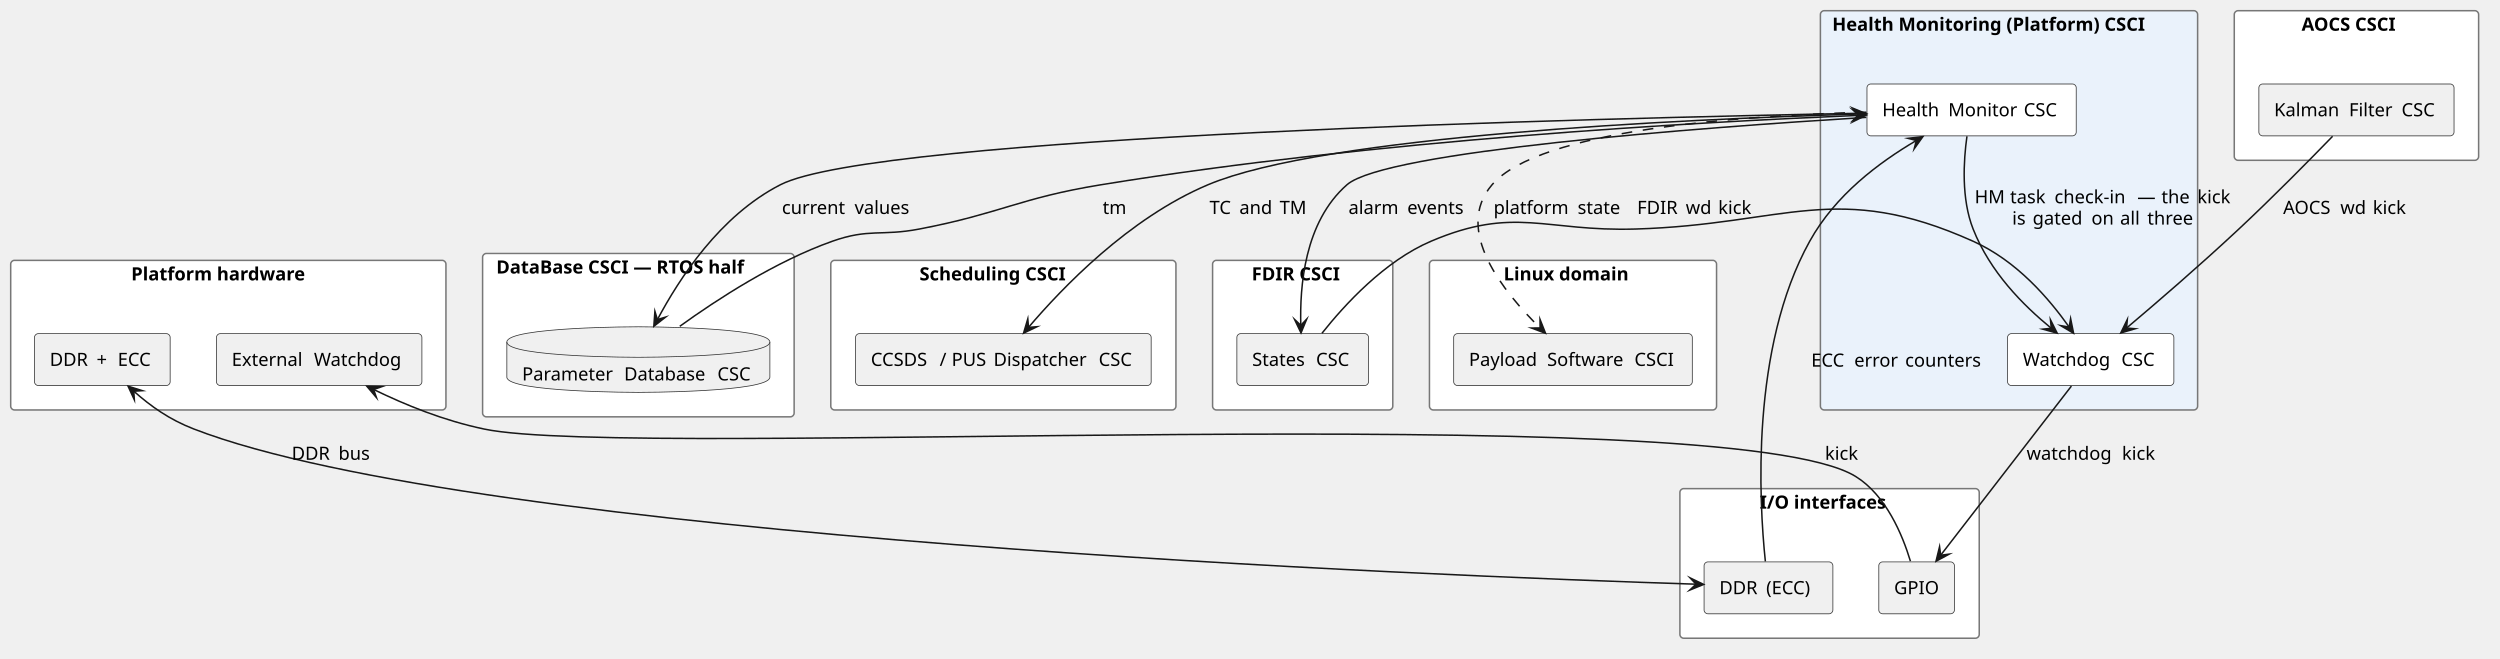
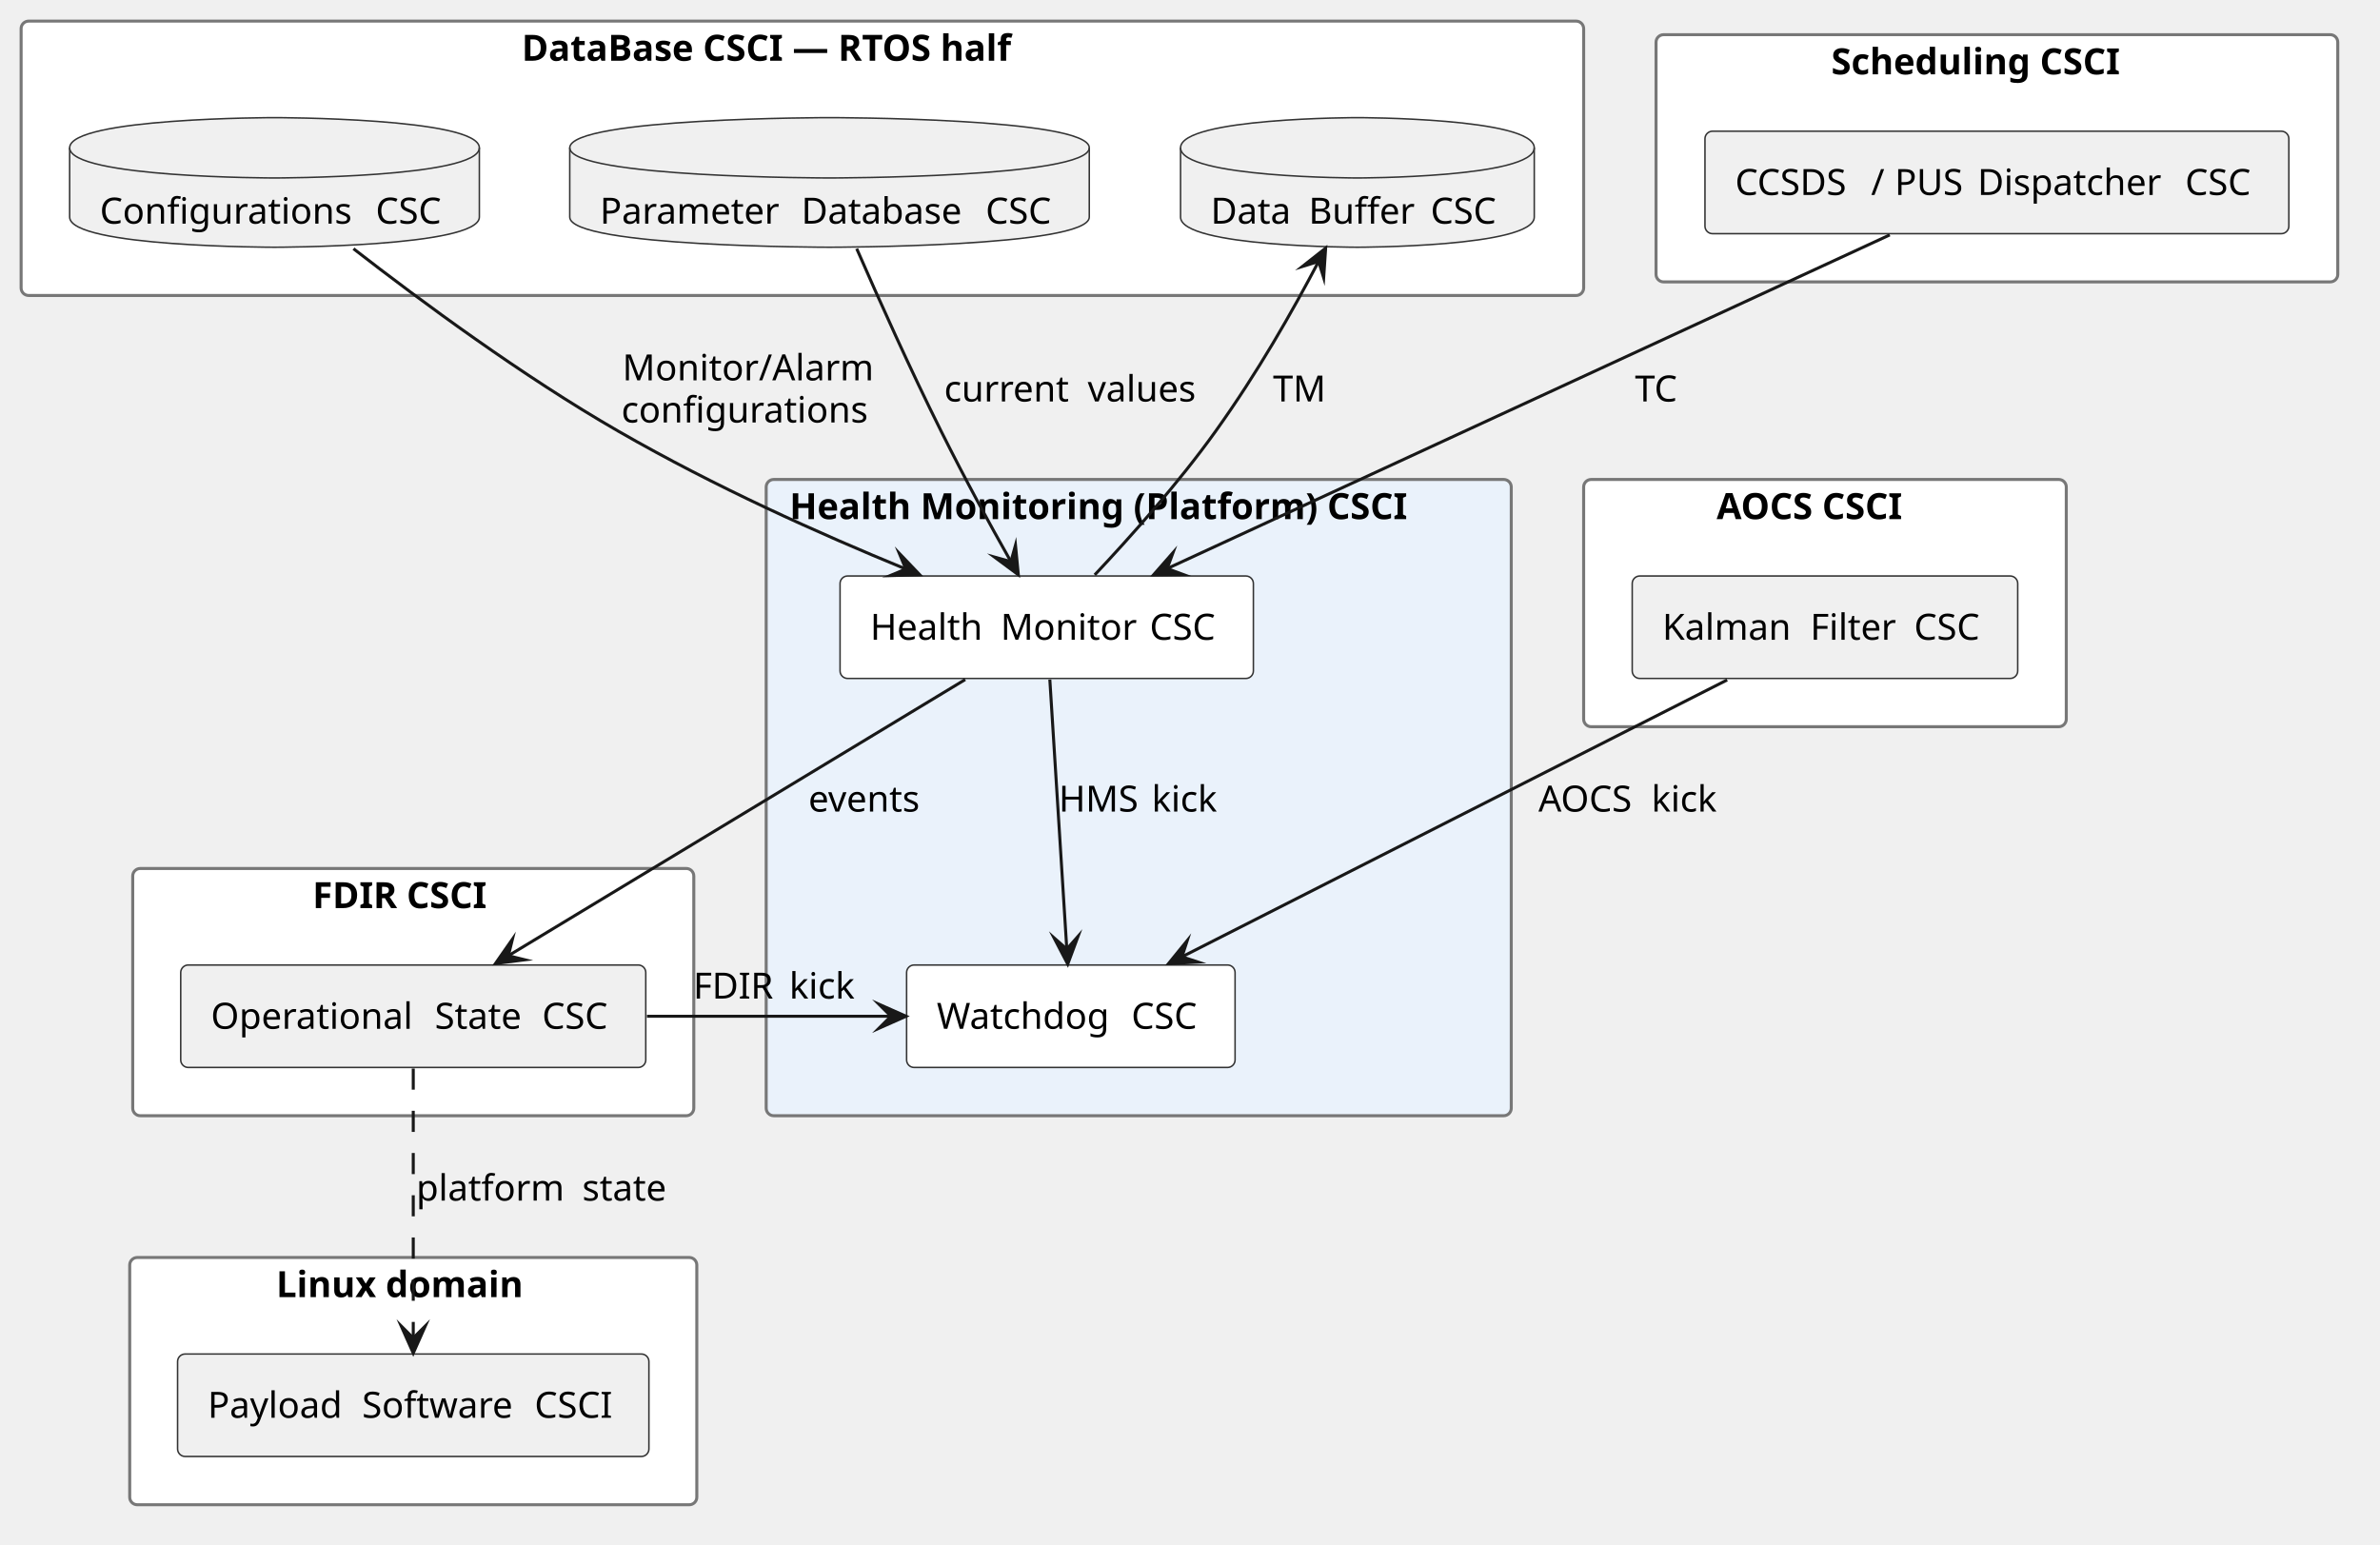
- <svg xmlns="http://www.w3.org/2000/svg" version="1.1" data-diagram-type="DESCRIPTION" style="width:1637px;height:431px;background:#FFFFFF;" width="1637px" height="431px" viewBox="0 0 1637 431" zoomAndPan="magnify" preserveAspectRatio="none" contentStyleType="text/css">
+ <svg xmlns="http://www.w3.org/2000/svg" version="1.1" data-diagram-type="DESCRIPTION" style="width:789px;height:512px;background:#FFFFFF;" width="789px" height="512px" viewBox="0 0 789 512" zoomAndPan="magnify" preserveAspectRatio="none" contentStyleType="text/css">
  <defs />
  <g font-family="sans-serif" lengthAdjust="spacing">
-     <g class="cluster" data-qualified-name="HM" id="ent0001" data-source-line="27">
-       <rect x="1192" y="7" width="247" height="261.44" fill="#EAF2FB" style="stroke:#777;stroke-width:1;" rx="2.5" ry="2.5" />
-       <text x="1199.745" y="20.139" fill="#000" font-size="12" textLength="231.51" font-weight="700">Health Monitoring (Platform) CSCI</text>
+     <g class="cluster" data-qualified-name="HM" id="ent0001" data-source-line="21">
+       <rect x="254" y="158.96" width="247" height="210.94" fill="#EAF2FB" style="stroke:#777;stroke-width:1;" rx="2.5" ry="2.5" />
+       <text x="261.745" y="172.099" fill="#000" font-size="12" textLength="231.51" font-weight="700">Health Monitoring (Platform) CSCI</text>
    </g>
-     <g class="cluster" data-qualified-name="DBRT" id="ent0004" data-source-line="33">
-       <rect x="316" y="165.97" width="204" height="106.97" fill="#FFF" style="stroke:#777;stroke-width:1;" rx="2.5" ry="2.5" />
-       <text x="324.953" y="179.109" fill="#000" font-size="12" textLength="186.094" font-weight="700">DataBase CSCI — RTOS half</text>
+     <g class="cluster" data-qualified-name="DBRT" id="ent0004" data-source-line="26">
+       <rect x="7" y="7" width="518" height="90.96" fill="#FFF" style="stroke:#777;stroke-width:1;" rx="2.5" ry="2.5" />
+       <text x="172.953" y="20.139" fill="#000" font-size="12" textLength="186.094" font-weight="700">DataBase CSCI — RTOS half</text>
    </g>
-     <g class="cluster" data-qualified-name="SCHED" id="ent0006" data-source-line="36">
-       <rect x="544" y="170.47" width="226" height="97.97" fill="#FFF" style="stroke:#777;stroke-width:1;" rx="2.5" ry="2.5" />
-       <text x="602.086" y="183.609" fill="#000" font-size="12" textLength="109.828" font-weight="700">Scheduling CSCI</text>
+     <g class="cluster" data-qualified-name="SCHED" id="ent0008" data-source-line="31">
+       <rect x="549" y="11.5" width="226" height="81.96" fill="#FFF" style="stroke:#777;stroke-width:1;" rx="2.5" ry="2.5" />
+       <text x="607.086" y="24.639" fill="#000" font-size="12" textLength="109.828" font-weight="700">Scheduling CSCI</text>
    </g>
-     <g class="cluster" data-qualified-name="FDIR" id="ent0008" data-source-line="39">
-       <rect x="794" y="170.47" width="118" height="97.97" fill="#FFF" style="stroke:#777;stroke-width:1;" rx="2.5" ry="2.5" />
-       <text x="819.619" y="183.609" fill="#000" font-size="12" textLength="66.762" font-weight="700">FDIR CSCI</text>
+     <g class="cluster" data-qualified-name="FDIR" id="ent0010" data-source-line="34">
+       <rect x="44" y="287.93" width="186" height="81.97" fill="#FFF" style="stroke:#777;stroke-width:1;" rx="2.5" ry="2.5" />
+       <text x="103.619" y="301.069" fill="#000" font-size="12" textLength="66.762" font-weight="700">FDIR CSCI</text>
    </g>
-     <g class="cluster" data-qualified-name="AOCS" id="ent0010" data-source-line="42">
-       <rect x="1463" y="7" width="160" height="97.97" fill="#FFF" style="stroke:#777;stroke-width:1;" rx="2.5" ry="2.5" />
-       <text x="1507.082" y="20.139" fill="#000" font-size="12" textLength="71.836" font-weight="700">AOCS CSCI</text>
+     <g class="cluster" data-qualified-name="AOCS" id="ent0012" data-source-line="37">
+       <rect x="525" y="158.96" width="160" height="81.97" fill="#FFF" style="stroke:#777;stroke-width:1;" rx="2.5" ry="2.5" />
+       <text x="569.082" y="172.099" fill="#000" font-size="12" textLength="71.836" font-weight="700">AOCS CSCI</text>
    </g>
-     <g class="cluster" data-qualified-name="IFACE" id="ent0012" data-source-line="45">
-       <rect x="1100" y="319.94" width="196" height="97.97" fill="#FFF" style="stroke:#777;stroke-width:1;" rx="2.5" ry="2.5" />
-       <text x="1152.306" y="333.079" fill="#000" font-size="12" textLength="91.389" font-weight="700">I/O interfaces</text>
+     <g class="cluster" data-qualified-name="LINDOM" id="ent0014" data-source-line="40">
+       <rect x="43" y="416.9" width="188" height="81.97" fill="#FFF" style="stroke:#777;stroke-width:1;" rx="2.5" ry="2.5" />
+       <text x="91.572" y="430.039" fill="#000" font-size="12" textLength="90.855" font-weight="700">Linux domain</text>
    </g>
-     <g class="cluster" data-qualified-name="LINDOM" id="ent0015" data-source-line="49">
-       <rect x="936" y="170.47" width="188" height="97.97" fill="#FFF" style="stroke:#777;stroke-width:1;" rx="2.5" ry="2.5" />
-       <text x="984.572" y="183.609" fill="#000" font-size="12" textLength="90.855" font-weight="700">Linux domain</text>
+     <g class="entity" data-qualified-name="HM.WD" id="ent0002" data-source-line="22">
+       <rect x="300.55" y="319.93" width="108.893" height="33.969" fill="#FFF" style="stroke:#333;stroke-width:0.5;" rx="2.5" ry="2.5" />
+       <text x="310.55" y="341.069" fill="#000" font-size="12" textLength="60.703">Watchdog</text>
+       <text x="371.253" y="341.069" fill="#000" font-size="12"> </text>
+       <text x="375.068" y="341.069" fill="#000" font-size="12" textLength="24.375">CSC</text>
    </g>
-     <g class="cluster" data-qualified-name="PHW" id="ent0017" data-source-line="52">
-       <rect x="7" y="170.47" width="285" height="97.97" fill="#FFF" style="stroke:#777;stroke-width:1;" rx="2.5" ry="2.5" />
-       <text x="85.902" y="183.609" fill="#000" font-size="12" textLength="127.195" font-weight="700">Platform hardware</text>
+     <g class="entity" data-qualified-name="HM.HMON" id="ent0003" data-source-line="23">
+       <rect x="278.49" y="190.96" width="137.023" height="33.969" fill="#FFF" style="stroke:#333;stroke-width:0.5;" rx="2.5" ry="2.5" />
+       <text x="288.49" y="212.099" fill="#000" font-size="12" textLength="39.404">Health</text>
+       <text x="327.894" y="212.099" fill="#000" font-size="12"> </text>
+       <text x="331.709" y="212.099" fill="#000" font-size="12" textLength="45.615">Monitor</text>
+       <text x="377.324" y="212.099" fill="#000" font-size="12"> </text>
+       <text x="381.138" y="212.099" fill="#000" font-size="12" textLength="24.375">CSC</text>
    </g>
-     <g class="entity" data-qualified-name="HM.WD" id="ent0002" data-source-line="28">
-       <rect x="1314.55" y="218.47" width="108.893" height="33.969" fill="#FFF" style="stroke:#333;stroke-width:0.5;" rx="2.5" ry="2.5" />
-       <text x="1324.55" y="239.609" fill="#000" font-size="12" textLength="60.703">Watchdog</text>
-       <text x="1385.253" y="239.609" fill="#000" font-size="12"> </text>
-       <text x="1389.068" y="239.609" fill="#000" font-size="12" textLength="24.375">CSC</text>
+     <g class="entity" data-qualified-name="DBRT.DBUF" id="ent0005" data-source-line="27">
+       <path d="M391.37,49 C391.37,39 450,39 450,39 C450,39 508.63,39 508.63,49 L508.63,71.969 C508.63,81.969 450,81.969 450,81.969 C450,81.969 391.37,81.969 391.37,71.969 L391.37,49" style="stroke:#333;stroke-width:0.5;" fill="#F0F0F0" />
+       <path d="M391.37,49 C391.37,59 450,59 450,59 C450,59 508.63,59 508.63,49" style="stroke:#333;stroke-width:0.5;" fill="none" />
+       <text x="401.37" y="74.139" fill="#000" font-size="12" textLength="28.652">Data</text>
+       <text x="430.022" y="74.139" fill="#000" font-size="12"> </text>
+       <text x="433.837" y="74.139" fill="#000" font-size="12" textLength="36.604">Buffer</text>
+       <text x="470.44" y="74.139" fill="#000" font-size="12"> </text>
+       <text x="474.255" y="74.139" fill="#000" font-size="12" textLength="24.375">CSC</text>
    </g>
-     <g class="entity" data-qualified-name="HM.HMON" id="ent0003" data-source-line="29">
-       <rect x="1222.49" y="55" width="137.023" height="33.969" fill="#FFF" style="stroke:#333;stroke-width:0.5;" rx="2.5" ry="2.5" />
-       <text x="1232.49" y="76.139" fill="#000" font-size="12" textLength="39.404">Health</text>
-       <text x="1271.894" y="76.139" fill="#000" font-size="12"> </text>
-       <text x="1275.709" y="76.139" fill="#000" font-size="12" textLength="45.615">Monitor</text>
-       <text x="1321.324" y="76.139" fill="#000" font-size="12"> </text>
-       <text x="1325.138" y="76.139" fill="#000" font-size="12" textLength="24.375">CSC</text>
+     <g class="entity" data-qualified-name="DBRT.CFG" id="ent0006" data-source-line="28">
+       <path d="M23.09,49 C23.09,39 91.001,39 91.001,39 C91.001,39 158.912,39 158.912,49 L158.912,71.969 C158.912,81.969 91.001,81.969 91.001,81.969 C91.001,81.969 23.09,81.969 23.09,71.969 L23.09,49" style="stroke:#333;stroke-width:0.5;" fill="#F0F0F0" />
+       <path d="M23.09,49 C23.09,59 91.001,59 91.001,59 C91.001,59 158.912,59 158.912,49" style="stroke:#333;stroke-width:0.5;" fill="none" />
+       <text x="33.09" y="74.139" fill="#000" font-size="12" textLength="87.633">Configurations</text>
+       <text x="120.723" y="74.139" fill="#000" font-size="12"> </text>
+       <text x="124.537" y="74.139" fill="#000" font-size="12" textLength="24.375">CSC</text>
    </g>
-     <g class="entity" data-qualified-name="DBRT.PDB" id="ent0005" data-source-line="34">
-       <path d="M331.88,223.97 C331.88,213.97 417.996,213.97 417.996,213.97 C417.996,213.97 504.112,213.97 504.112,223.97 L504.112,246.939 C504.112,256.939 417.996,256.939 417.996,256.939 C417.996,256.939 331.88,256.939 331.88,246.939 L331.88,223.97" style="stroke:#333;stroke-width:0.5;" fill="#F0F0F0" />
-       <path d="M331.88,223.97 C331.88,233.97 417.996,233.97 417.996,233.97 C417.996,233.97 504.112,233.97 504.112,223.97" style="stroke:#333;stroke-width:0.5;" fill="none" />
-       <text x="341.88" y="249.109" fill="#000" font-size="12" textLength="62.971">Parameter</text>
-       <text x="404.851" y="249.109" fill="#000" font-size="12"> </text>
-       <text x="408.665" y="249.109" fill="#000" font-size="12" textLength="57.258">Database</text>
-       <text x="465.923" y="249.109" fill="#000" font-size="12"> </text>
-       <text x="469.737" y="249.109" fill="#000" font-size="12" textLength="24.375">CSC</text>
+     <g class="entity" data-qualified-name="DBRT.PDB" id="ent0007" data-source-line="29">
+       <path d="M188.88,49 C188.88,39 274.996,39 274.996,39 C274.996,39 361.112,39 361.112,49 L361.112,71.969 C361.112,81.969 274.996,81.969 274.996,81.969 C274.996,81.969 188.88,81.969 188.88,71.969 L188.88,49" style="stroke:#333;stroke-width:0.5;" fill="#F0F0F0" />
+       <path d="M188.88,49 C188.88,59 274.996,59 274.996,59 C274.996,59 361.112,59 361.112,49" style="stroke:#333;stroke-width:0.5;" fill="none" />
+       <text x="198.88" y="74.139" fill="#000" font-size="12" textLength="62.971">Parameter</text>
+       <text x="261.851" y="74.139" fill="#000" font-size="12"> </text>
+       <text x="265.665" y="74.139" fill="#000" font-size="12" textLength="57.258">Database</text>
+       <text x="322.923" y="74.139" fill="#000" font-size="12"> </text>
+       <text x="326.737" y="74.139" fill="#000" font-size="12" textLength="24.375">CSC</text>
    </g>
-     <g class="entity" data-qualified-name="SCHED.CCSDS" id="ent0007" data-source-line="37">
-       <rect x="560.22" y="218.47" width="193.566" height="33.969" fill="#F0F0F0" style="stroke:#333;stroke-width:0.5;" rx="2.5" ry="2.5" />
-       <text x="570.22" y="239.609" fill="#000" font-size="12" textLength="41.232">CCSDS</text>
-       <text x="611.452" y="239.609" fill="#000" font-size="12"> </text>
-       <text x="615.267" y="239.609" fill="#000" font-size="12">/</text>
-       <text x="619.31" y="239.609" fill="#000" font-size="12"> </text>
-       <text x="623.124" y="239.609" fill="#000" font-size="12" textLength="23.637">PUS</text>
-       <text x="646.761" y="239.609" fill="#000" font-size="12"> </text>
-       <text x="650.575" y="239.609" fill="#000" font-size="12" textLength="65.021">Dispatcher</text>
-       <text x="715.597" y="239.609" fill="#000" font-size="12"> </text>
-       <text x="719.411" y="239.609" fill="#000" font-size="12" textLength="24.375">CSC</text>
+     <g class="entity" data-qualified-name="SCHED.CCSDS" id="ent0009" data-source-line="32">
+       <rect x="565.22" y="43.5" width="193.566" height="33.969" fill="#F0F0F0" style="stroke:#333;stroke-width:0.5;" rx="2.5" ry="2.5" />
+       <text x="575.22" y="64.639" fill="#000" font-size="12" textLength="41.232">CCSDS</text>
+       <text x="616.452" y="64.639" fill="#000" font-size="12"> </text>
+       <text x="620.267" y="64.639" fill="#000" font-size="12">/</text>
+       <text x="624.31" y="64.639" fill="#000" font-size="12"> </text>
+       <text x="628.124" y="64.639" fill="#000" font-size="12" textLength="23.637">PUS</text>
+       <text x="651.761" y="64.639" fill="#000" font-size="12"> </text>
+       <text x="655.575" y="64.639" fill="#000" font-size="12" textLength="65.021">Dispatcher</text>
+       <text x="720.597" y="64.639" fill="#000" font-size="12"> </text>
+       <text x="724.411" y="64.639" fill="#000" font-size="12" textLength="24.375">CSC</text>
    </g>
-     <g class="entity" data-qualified-name="FDIR.STATES" id="ent0009" data-source-line="40">
-       <rect x="809.9" y="218.47" width="86.205" height="33.969" fill="#F0F0F0" style="stroke:#333;stroke-width:0.5;" rx="2.5" ry="2.5" />
-       <text x="819.9" y="239.609" fill="#000" font-size="12" textLength="38.016">States</text>
-       <text x="857.916" y="239.609" fill="#000" font-size="12"> </text>
-       <text x="861.73" y="239.609" fill="#000" font-size="12" textLength="24.375">CSC</text>
+     <g class="entity" data-qualified-name="FDIR.STATES" id="ent0011" data-source-line="35">
+       <rect x="59.91" y="319.93" width="154.174" height="33.969" fill="#F0F0F0" style="stroke:#333;stroke-width:0.5;" rx="2.5" ry="2.5" />
+       <text x="69.91" y="341.069" fill="#000" font-size="12" textLength="70.406">Operational</text>
+       <text x="140.316" y="341.069" fill="#000" font-size="12"> </text>
+       <text x="144.131" y="341.069" fill="#000" font-size="12" textLength="31.764">State</text>
+       <text x="175.894" y="341.069" fill="#000" font-size="12"> </text>
+       <text x="179.709" y="341.069" fill="#000" font-size="12" textLength="24.375">CSC</text>
    </g>
-     <g class="entity" data-qualified-name="AOCS.FILTER" id="ent0011" data-source-line="43">
-       <rect x="1479.1" y="55" width="127.801" height="33.969" fill="#F0F0F0" style="stroke:#333;stroke-width:0.5;" rx="2.5" ry="2.5" />
-       <text x="1489.1" y="76.139" fill="#000" font-size="12" textLength="45.205">Kalman</text>
-       <text x="1534.305" y="76.139" fill="#000" font-size="12"> </text>
-       <text x="1538.12" y="76.139" fill="#000" font-size="12" textLength="30.592">Filter</text>
-       <text x="1568.711" y="76.139" fill="#000" font-size="12"> </text>
-       <text x="1572.526" y="76.139" fill="#000" font-size="12" textLength="24.375">CSC</text>
+     <g class="entity" data-qualified-name="AOCS.FILTER" id="ent0013" data-source-line="38">
+       <rect x="541.1" y="190.96" width="127.801" height="33.969" fill="#F0F0F0" style="stroke:#333;stroke-width:0.5;" rx="2.5" ry="2.5" />
+       <text x="551.1" y="212.099" fill="#000" font-size="12" textLength="45.205">Kalman</text>
+       <text x="596.305" y="212.099" fill="#000" font-size="12"> </text>
+       <text x="600.12" y="212.099" fill="#000" font-size="12" textLength="30.592">Filter</text>
+       <text x="630.711" y="212.099" fill="#000" font-size="12"> </text>
+       <text x="634.526" y="212.099" fill="#000" font-size="12" textLength="24.375">CSC</text>
    </g>
-     <g class="entity" data-qualified-name="IFACE.GPIO" id="ent0013" data-source-line="46">
-       <rect x="1230.24" y="367.94" width="49.52" height="33.969" fill="#F0F0F0" style="stroke:#333;stroke-width:0.5;" rx="2.5" ry="2.5" />
-       <text x="1240.24" y="389.079" fill="#000" font-size="12" textLength="29.52">GPIO</text>
+     <g class="entity" data-qualified-name="LINDOM.PAY" id="ent0015" data-source-line="41">
+       <rect x="58.87" y="448.9" width="156.254" height="33.969" fill="#F0F0F0" style="stroke:#333;stroke-width:0.5;" rx="2.5" ry="2.5" />
+       <text x="68.87" y="470.039" fill="#000" font-size="12" textLength="47.338">Payload</text>
+       <text x="116.208" y="470.039" fill="#000" font-size="12"> </text>
+       <text x="120.022" y="470.039" fill="#000" font-size="12" textLength="53.373">Software</text>
+       <text x="173.395" y="470.039" fill="#000" font-size="12"> </text>
+       <text x="177.21" y="470.039" fill="#000" font-size="12" textLength="27.914">CSCI</text>
    </g>
-     <g class="entity" data-qualified-name="IFACE.DDRIF" id="ent0014" data-source-line="47">
-       <rect x="1115.83" y="367.94" width="84.336" height="33.969" fill="#F0F0F0" style="stroke:#333;stroke-width:0.5;" rx="2.5" ry="2.5" />
-       <text x="1125.83" y="389.079" fill="#000" font-size="12" textLength="26.818">DDR</text>
-       <text x="1152.648" y="389.079" fill="#000" font-size="12"> </text>
-       <text x="1156.463" y="389.079" fill="#000" font-size="12" textLength="33.703">(ECC)</text>
+     <g class="link" data-entity-1="ent0003" data-entity-2="ent0002" id="lnk16" data-source-line="43" data-link-type="dependency">
+       <path d="M348.03,225.29 C349.57,249.67 352.126,290.31 353.656,314.65" style="stroke:#181818;stroke-width:1;" fill="none" id="HMON-to-WD" />
+       <polygon points="353.97,319.64,357.397,310.407,353.656,314.65,349.413,310.909,353.97,319.64" fill="#181818" style="stroke:#181818;stroke-width:1;stroke-linejoin:miter;stroke-miterlimit:10;" />
+       <text x="351" y="269.069" fill="#000" font-size="12" textLength="26.994">HMS</text>
+       <text x="377.994" y="269.069" fill="#000" font-size="12"> </text>
+       <text x="381.809" y="269.069" fill="#000" font-size="12" textLength="23.83">kick</text>
    </g>
-     <g class="entity" data-qualified-name="LINDOM.PAY" id="ent0016" data-source-line="50">
-       <rect x="951.87" y="218.47" width="156.254" height="33.969" fill="#F0F0F0" style="stroke:#333;stroke-width:0.5;" rx="2.5" ry="2.5" />
-       <text x="961.87" y="239.609" fill="#000" font-size="12" textLength="47.338">Payload</text>
-       <text x="1009.208" y="239.609" fill="#000" font-size="12"> </text>
-       <text x="1013.022" y="239.609" fill="#000" font-size="12" textLength="53.373">Software</text>
-       <text x="1066.395" y="239.609" fill="#000" font-size="12"> </text>
-       <text x="1070.21" y="239.609" fill="#000" font-size="12" textLength="27.914">CSCI</text>
+     <g class="link" data-entity-1="ent0006" data-entity-2="ent0003" id="lnk17" data-source-line="45" data-link-type="dependency">
+       <path d="M117.18,82.46 C139.67,99.92 173.37,124.77 205,142.96 C237.35,161.57 271.455,176.81 300.295,188.66" style="stroke:#181818;stroke-width:1;" fill="none" id="CFG-to-HMON" />
+       <polygon points="304.92,190.56,298.116,183.44,300.295,188.66,295.075,190.839,304.92,190.56" fill="#181818" style="stroke:#181818;stroke-width:1;stroke-linejoin:miter;stroke-miterlimit:10;" />
+       <text x="206.337" y="126.099" fill="#000" font-size="12" textLength="85.178">Monitor/Alarm</text>
+       <text x="206" y="140.067" fill="#000" font-size="12" textLength="85.852">configurations</text>
    </g>
-     <g class="entity" data-qualified-name="PHW.EXTWD" id="ent0018" data-source-line="53">
-       <rect x="141.74" y="218.47" width="134.516" height="33.969" fill="#F0F0F0" style="stroke:#333;stroke-width:0.5;" rx="2.5" ry="2.5" />
-       <text x="151.74" y="239.609" fill="#000" font-size="12" textLength="49.998">External</text>
-       <text x="201.738" y="239.609" fill="#000" font-size="12"> </text>
-       <text x="205.553" y="239.609" fill="#000" font-size="12" textLength="60.703">Watchdog</text>
+     <g class="link" data-entity-1="ent0007" data-entity-2="ent0003" id="lnk18" data-source-line="46" data-link-type="dependency">
+       <path d="M284.01,82.44 C291.25,99.02 301.86,122.67 312,142.96 C320.21,159.39 327.891,173.376 335.131,186.196" style="stroke:#181818;stroke-width:1;" fill="none" id="PDB-to-HMON" />
+       <polygon points="337.59,190.55,336.647,180.746,335.131,186.196,329.681,184.68,337.59,190.55" fill="#181818" style="stroke:#181818;stroke-width:1;stroke-linejoin:miter;stroke-miterlimit:10;" />
+       <text x="313" y="133.099" fill="#000" font-size="12" textLength="43.764">current</text>
+       <text x="356.764" y="133.099" fill="#000" font-size="12"> </text>
+       <text x="360.578" y="133.099" fill="#000" font-size="12" textLength="39.029">values</text>
    </g>
-     <g class="entity" data-qualified-name="PHW.DDR" id="ent0019" data-source-line="54">
-       <rect x="22.58" y="218.47" width="88.842" height="33.969" fill="#F0F0F0" style="stroke:#333;stroke-width:0.5;" rx="2.5" ry="2.5" />
-       <text x="32.58" y="239.609" fill="#000" font-size="12" textLength="26.818">DDR</text>
-       <text x="59.398" y="239.609" fill="#000" font-size="12"> </text>
-       <text x="63.213" y="239.609" fill="#000" font-size="12">+</text>
-       <text x="73.268" y="239.609" fill="#000" font-size="12"> </text>
-       <text x="77.082" y="239.609" fill="#000" font-size="12" textLength="24.34">ECC</text>
+     <g class="link" data-entity-1="ent0009" data-entity-2="ent0003" id="lnk19" data-source-line="47" data-link-type="dependency">
+       <path d="M626.48,77.88 C565.82,105.9 447.499,160.534 386.929,188.504" style="stroke:#181818;stroke-width:1;" fill="none" id="CCSDS-to-HMON" />
+       <polygon points="382.39,190.6,392.238,190.458,386.929,188.504,388.884,183.195,382.39,190.6" fill="#181818" style="stroke:#181818;stroke-width:1;stroke-linejoin:miter;stroke-miterlimit:10;" />
+       <text x="542" y="133.099" fill="#000" font-size="12" textLength="15.709">TC</text>
    </g>
-     <g class="link" data-entity-1="ent0003" data-entity-2="ent0002" id="lnk20" data-source-line="58" data-link-type="dependency">
-       <path d="M1287.96,89.26 C1285.7,105.3 1284.2,130.2 1292,149.97 C1303.15,178.21 1324.618,199.704 1343.188,214.974" style="stroke:#181818;stroke-width:1;" fill="none" id="HMON-to-WD" />
-       <polygon points="1347.05,218.15,1342.639,209.344,1343.188,214.974,1337.558,215.523,1347.05,218.15" fill="#181818" style="stroke:#181818;stroke-width:1;stroke-linejoin:miter;stroke-miterlimit:10;" />
-       <text x="1293" y="133.109" fill="#000" font-size="12" textLength="19.377">HM</text>
-       <text x="1312.377" y="133.109" fill="#000" font-size="12"> </text>
-       <text x="1316.191" y="133.109" fill="#000" font-size="12" textLength="25.26">task</text>
-       <text x="1341.451" y="133.109" fill="#000" font-size="12"> </text>
-       <text x="1345.266" y="133.109" fill="#000" font-size="12" textLength="50.402">check-in</text>
-       <text x="1395.668" y="133.109" fill="#000" font-size="12"> </text>
-       <text x="1399.482" y="133.109" fill="#000" font-size="12">—</text>
-       <text x="1411.482" y="133.109" fill="#000" font-size="12"> </text>
-       <text x="1415.297" y="133.109" fill="#000" font-size="12" textLength="19.693">the</text>
-       <text x="1434.99" y="133.109" fill="#000" font-size="12"> </text>
-       <text x="1438.805" y="133.109" fill="#000" font-size="12" textLength="23.83">kick</text>
-       <text x="1317.568" y="147.077" fill="#000" font-size="12" textLength="9.586">is</text>
-       <text x="1327.154" y="147.077" fill="#000" font-size="12"> </text>
-       <text x="1330.969" y="147.077" fill="#000" font-size="12" textLength="34.676">gated</text>
-       <text x="1365.645" y="147.077" fill="#000" font-size="12"> </text>
-       <text x="1369.459" y="147.077" fill="#000" font-size="12" textLength="14.947">on</text>
-       <text x="1384.406" y="147.077" fill="#000" font-size="12"> </text>
-       <text x="1388.221" y="147.077" fill="#000" font-size="12" textLength="14.021">all</text>
-       <text x="1402.242" y="147.077" fill="#000" font-size="12"> </text>
-       <text x="1406.057" y="147.077" fill="#000" font-size="12" textLength="32.01">three</text>
+     <g class="link" data-entity-1="ent0003" data-entity-2="ent0005" id="lnk20" data-source-line="48" data-link-type="dependency">
+       <path d="M362.92,190.59 C374.68,178.08 390.72,160.13 403,142.96 C417.06,123.31 428.25,103.564 437.14,86.684" style="stroke:#181818;stroke-width:1;" fill="none" id="HMON-to-DBUF" />
+       <polygon points="439.47,82.26,431.737,88.359,437.14,86.684,438.815,92.087,439.47,82.26" fill="#181818" style="stroke:#181818;stroke-width:1;stroke-linejoin:miter;stroke-miterlimit:10;" />
+       <text x="422" y="133.099" fill="#000" font-size="12" textLength="17.684">TM</text>
    </g>
-     <g class="link" data-entity-1="ent0003" data-entity-2="ent0005" id="lnk21" data-source-line="61" data-link-type="dependency">
-       <path d="M1222.11,74.09 C1043.2,77.4 573.39,89.05 511,120.97 C471.31,141.27 444.784,182.439 430.474,209.249" style="stroke:#181818;stroke-width:1;" fill="none" id="HMON-to-PDB" />
-       <polygon points="428.12,213.66,435.887,207.604,430.474,209.249,428.829,203.837,428.12,213.66" fill="#181818" style="stroke:#181818;stroke-width:1;stroke-linejoin:miter;stroke-miterlimit:10;" />
-       <text x="512" y="140.109" fill="#000" font-size="12" textLength="43.764">current</text>
-       <text x="555.764" y="140.109" fill="#000" font-size="12"> </text>
-       <text x="559.578" y="140.109" fill="#000" font-size="12" textLength="39.029">values</text>
+     <g class="link" data-entity-1="ent0003" data-entity-2="ent0011" id="lnk21" data-source-line="49" data-link-type="dependency">
+       <path d="M319.98,225.29 C279.76,249.6 208.879,292.463 168.529,316.853" style="stroke:#181818;stroke-width:1;" fill="none" id="HMON-to-STATES" />
+       <polygon points="164.25,319.44,174.021,318.208,168.529,316.853,169.883,311.361,164.25,319.44" fill="#181818" style="stroke:#181818;stroke-width:1;stroke-linejoin:miter;stroke-miterlimit:10;" />
+       <text x="268" y="269.069" fill="#000" font-size="12" textLength="40.43">events</text>
    </g>
-     <g class="link" data-entity-1="ent0005" data-entity-2="ent0003" id="lnk22" data-source-line="62" data-link-type="dependency">
-       <path d="M445.11,213.67 C469.77,195.88 507.88,171.13 545,157.97 C569.11,149.42 576.88,154.78 602,149.97 C655.46,139.73 667.27,129.73 721,120.97 C900.37,91.75 1109.574,79.997 1217.144,75.547" style="stroke:#181818;stroke-width:1;" fill="none" id="PDB-to-HMON" />
-       <polygon points="1222.14,75.34,1212.982,71.715,1217.144,75.547,1213.313,79.709,1222.14,75.34" fill="#181818" style="stroke:#181818;stroke-width:1;stroke-linejoin:miter;stroke-miterlimit:10;" />
-       <text x="722" y="140.109" fill="#000" font-size="12" textLength="16.395">tm</text>
+     <g class="link" data-entity-1="ent0013" data-entity-2="ent0002" id="lnk22" data-source-line="50" data-link-type="dependency">
+       <path d="M572.57,225.42 C524.61,249.77 439.748,292.876 391.828,317.216" style="stroke:#181818;stroke-width:1;" fill="none" id="FILTER-to-WD" />
+       <polygon points="387.37,319.48,397.206,318.971,391.828,317.216,393.583,311.838,387.37,319.48" fill="#181818" style="stroke:#181818;stroke-width:1;stroke-linejoin:miter;stroke-miterlimit:10;" />
+       <text x="510" y="269.069" fill="#000" font-size="12" textLength="33.65">AOCS</text>
+       <text x="543.65" y="269.069" fill="#000" font-size="12"> </text>
+       <text x="547.465" y="269.069" fill="#000" font-size="12" textLength="23.83">kick</text>
    </g>
-     <g class="link" data-entity-1="ent0003" data-entity-2="ent0007" id="lnk23" data-source-line="63" data-link-type="dependency">
-       <path d="M1217.252,74.677 C1098.902,78.167 867.03,88.9 791,120.97 C739.04,142.89 695.446,188.597 673.456,214.367" style="stroke:#181818;stroke-width:1;" fill="none" id="HMON-CCSDS" />
-       <polygon points="1222.25,74.53,1213.136,70.797,1217.252,74.677,1213.372,78.794,1222.25,74.53" fill="#181818" style="stroke:#181818;stroke-width:1;stroke-linejoin:miter;stroke-miterlimit:10;" />
-       <polygon points="670.21,218.17,679.095,213.92,673.456,214.367,673.009,208.727,670.21,218.17" fill="#181818" style="stroke:#181818;stroke-width:1;stroke-linejoin:miter;stroke-miterlimit:10;" />
-       <text x="792" y="140.109" fill="#000" font-size="12" textLength="15.709">TC</text>
-       <text x="807.709" y="140.109" fill="#000" font-size="12"> </text>
-       <text x="811.523" y="140.109" fill="#000" font-size="12" textLength="22.576">and</text>
-       <text x="834.1" y="140.109" fill="#000" font-size="12"> </text>
-       <text x="837.914" y="140.109" fill="#000" font-size="12" textLength="17.684">TM</text>
+     <g class="link" data-entity-1="ent0011" data-entity-2="ent0002" id="lnk23" data-source-line="51" data-link-type="dependency">
+       <path d="M214.47,336.92 C242.87,336.92 269.38,336.92 295.36,336.92" style="stroke:#181818;stroke-width:1;" fill="none" id="STATES-to-WD" />
+       <polygon points="300.36,336.92,291.36,332.92,295.36,336.92,291.36,340.92,300.36,336.92" fill="#181818" style="stroke:#181818;stroke-width:1;stroke-linejoin:miter;stroke-miterlimit:10;" />
+       <text x="229.82" y="331.059" fill="#000" font-size="12" textLength="28.02">FDIR</text>
+       <text x="257.84" y="331.059" fill="#000" font-size="12"> </text>
+       <text x="261.654" y="331.059" fill="#000" font-size="12" textLength="23.83">kick</text>
    </g>
-     <g class="link" data-entity-1="ent0003" data-entity-2="ent0009" id="lnk24" data-source-line="64" data-link-type="dependency">
-       <path d="M1222.04,76.85 C1112.14,83.63 907.06,99.05 882,120.97 C853.99,145.47 851.072,187.942 851.762,213.012" style="stroke:#181818;stroke-width:1;" fill="none" id="HMON-to-STATES" />
-       <polygon points="851.9,218.01,855.651,208.903,851.762,213.012,847.654,209.123,851.9,218.01" fill="#181818" style="stroke:#181818;stroke-width:1;stroke-linejoin:miter;stroke-miterlimit:10;" />
-       <text x="883" y="140.109" fill="#000" font-size="12" textLength="34.664">alarm</text>
-       <text x="917.664" y="140.109" fill="#000" font-size="12"> </text>
-       <text x="921.479" y="140.109" fill="#000" font-size="12" textLength="40.43">events</text>
-     </g>
-     <g class="link" data-entity-1="ent0011" data-entity-2="ent0002" id="lnk25" data-source-line="65" data-link-type="dependency">
-       <path d="M1527.39,89.24 C1512.05,105.05 1487.83,129.59 1466,149.97 C1439.88,174.35 1412.341,198.035 1392.491,214.785" style="stroke:#181818;stroke-width:1;" fill="none" id="FILTER-to-WD" />
-       <polygon points="1388.67,218.01,1398.128,215.263,1392.491,214.785,1392.969,209.149,1388.67,218.01" fill="#181818" style="stroke:#181818;stroke-width:1;stroke-linejoin:miter;stroke-miterlimit:10;" />
-       <text x="1495" y="140.109" fill="#000" font-size="12" textLength="33.65">AOCS</text>
-       <text x="1528.65" y="140.109" fill="#000" font-size="12"> </text>
-       <text x="1532.465" y="140.109" fill="#000" font-size="12" textLength="17.432">wd</text>
-       <text x="1549.896" y="140.109" fill="#000" font-size="12"> </text>
-       <text x="1553.711" y="140.109" fill="#000" font-size="12" textLength="23.83">kick</text>
-     </g>
-     <g class="link" data-entity-1="ent0009" data-entity-2="ent0002" id="lnk26" data-source-line="66" data-link-type="dependency">
-       <path d="M865.61,218.24 C880.37,199.62 906.7,170.87 937,157.97 C991.9,134.61 1011.36,151.75 1071,149.97 C1169.24,147.04 1202.34,117.7 1292,157.97 C1320.72,170.87 1341.675,195.543 1354.895,214.163" style="stroke:#181818;stroke-width:1;" fill="none" id="STATES-to-WD" />
-       <polygon points="1357.79,218.24,1355.841,208.586,1354.895,214.163,1349.318,213.217,1357.79,218.24" fill="#181818" style="stroke:#181818;stroke-width:1;stroke-linejoin:miter;stroke-miterlimit:10;" />
-       <text x="1072" y="140.109" fill="#000" font-size="12" textLength="28.02">FDIR</text>
-       <text x="1100.02" y="140.109" fill="#000" font-size="12"> </text>
-       <text x="1103.834" y="140.109" fill="#000" font-size="12" textLength="17.432">wd</text>
-       <text x="1121.266" y="140.109" fill="#000" font-size="12"> </text>
-       <text x="1125.08" y="140.109" fill="#000" font-size="12" textLength="23.83">kick</text>
-     </g>
-     <g class="link" data-entity-1="ent0002" data-entity-2="ent0013" id="lnk27" data-source-line="67" data-link-type="dependency">
-       <path d="M1356.36,252.8 C1334.45,281.15 1292.698,335.154 1270.748,363.554" style="stroke:#181818;stroke-width:1;" fill="none" id="WD-to-GPIO" />
-       <polygon points="1267.69,367.51,1276.359,362.835,1270.748,363.554,1270.029,357.943,1267.69,367.51" fill="#181818" style="stroke:#181818;stroke-width:1;stroke-linejoin:miter;stroke-miterlimit:10;" />
-       <text x="1327" y="301.079" fill="#000" font-size="12" textLength="58.652">watchdog</text>
-       <text x="1385.652" y="301.079" fill="#000" font-size="12"> </text>
-       <text x="1389.467" y="301.079" fill="#000" font-size="12" textLength="23.83">kick</text>
-     </g>
-     <g class="link" data-entity-1="ent0014" data-entity-2="ent0003" id="lnk28" data-source-line="68" data-link-type="dependency">
-       <path d="M1155.96,367.61 C1151.87,328.59 1146.16,227.91 1185,157.97 C1201.89,127.56 1230.204,106.522 1254.814,91.992" style="stroke:#181818;stroke-width:1;" fill="none" id="DDRIF-to-HMON" />
-       <polygon points="1259.12,89.45,1249.336,90.581,1254.814,91.992,1253.404,97.47,1259.12,89.45" fill="#181818" style="stroke:#181818;stroke-width:1;stroke-linejoin:miter;stroke-miterlimit:10;" />
-       <text x="1186" y="240.099" fill="#000" font-size="12" textLength="24.34">ECC</text>
-       <text x="1210.34" y="240.099" fill="#000" font-size="12"> </text>
-       <text x="1214.154" y="240.099" fill="#000" font-size="12" textLength="29.525">error</text>
-       <text x="1243.68" y="240.099" fill="#000" font-size="12"> </text>
-       <text x="1247.494" y="240.099" fill="#000" font-size="12" textLength="52.424">counters</text>
-     </g>
-     <g class="link" data-entity-1="ent0003" data-entity-2="ent0016" id="lnk29" data-source-line="69" data-link-type="dependency">
-       <path d="M1222.11,73.47 C1139.4,75.67 1007.94,84.94 977,120.97 C951.5,150.67 984.493,191.207 1008.453,214.737" style="stroke:#181818;stroke-width:1;stroke-dasharray:7,7;" fill="none" id="HMON-to-PAY" />
-       <polygon points="1012.02,218.24,1008.401,209.08,1008.453,214.737,1002.796,214.788,1012.02,218.24" fill="#181818" style="stroke:#181818;stroke-width:1;stroke-linejoin:miter;stroke-miterlimit:10;" />
-       <text x="978" y="140.109" fill="#000" font-size="12" textLength="51.199">platform</text>
-       <text x="1029.199" y="140.109" fill="#000" font-size="12"> </text>
-       <text x="1033.014" y="140.109" fill="#000" font-size="12" textLength="30.398">state</text>
-     </g>
-     <g class="link" data-entity-1="ent0013" data-entity-2="ent0018" id="lnk30" data-source-line="70" data-link-type="dependency">
-       <path d="M1250.95,367.48 C1245.77,350.32 1234.97,324.23 1215,311.94 C1129.98,259.6 414.69,301.53 317,280.94 C290.01,275.26 265.721,265.238 244.661,255.048" style="stroke:#181818;stroke-width:1;" fill="none" id="GPIO-to-EXTWD" />
-       <polygon points="240.16,252.87,246.519,260.391,244.661,255.048,250.004,253.189,240.16,252.87" fill="#181818" style="stroke:#181818;stroke-width:1;stroke-linejoin:miter;stroke-miterlimit:10;" />
-       <text x="1195" y="301.079" fill="#000" font-size="12" textLength="23.83">kick</text>
-     </g>
-     <g class="link" data-entity-1="ent0019" data-entity-2="ent0014" id="lnk31" data-source-line="71" data-link-type="dependency">
-       <path d="M87.603,256.173 C98.863,266.083 110.79,274.68 127,280.94 C312.3,352.55 940.343,377.09 1110.563,382.53" style="stroke:#181818;stroke-width:1;" fill="none" id="DDR-DDRIF" />
-       <polygon points="83.85,252.87,87.963,261.819,87.603,256.173,93.249,255.813,83.85,252.87" fill="#181818" style="stroke:#181818;stroke-width:1;stroke-linejoin:miter;stroke-miterlimit:10;" />
-       <polygon points="1115.56,382.69,1106.692,378.405,1110.563,382.53,1106.437,386.4,1115.56,382.69" fill="#181818" style="stroke:#181818;stroke-width:1;stroke-linejoin:miter;stroke-miterlimit:10;" />
-       <text x="191" y="301.079" fill="#000" font-size="12" textLength="26.818">DDR</text>
-       <text x="217.818" y="301.079" fill="#000" font-size="12"> </text>
-       <text x="221.633" y="301.079" fill="#000" font-size="12" textLength="21.475">bus</text>
+     <g class="link" data-entity-1="ent0011" data-entity-2="ent0015" id="lnk24" data-source-line="52" data-link-type="dependency">
+       <path d="M137,354.26 C137,378.64 137,419.27 137,443.61" style="stroke:#181818;stroke-width:1;stroke-dasharray:7,7;" fill="none" id="STATES-to-PAY" />
+       <polygon points="137,448.61,141,439.61,137,443.61,133,439.61,137,448.61" fill="#181818" style="stroke:#181818;stroke-width:1;stroke-linejoin:miter;stroke-miterlimit:10;" />
+       <text x="138" y="398.039" fill="#000" font-size="12" textLength="51.199">platform</text>
+       <text x="189.199" y="398.039" fill="#000" font-size="12"> </text>
+       <text x="193.014" y="398.039" fill="#000" font-size="12" textLength="30.398">state</text>
    </g>
  </g>
</svg>
